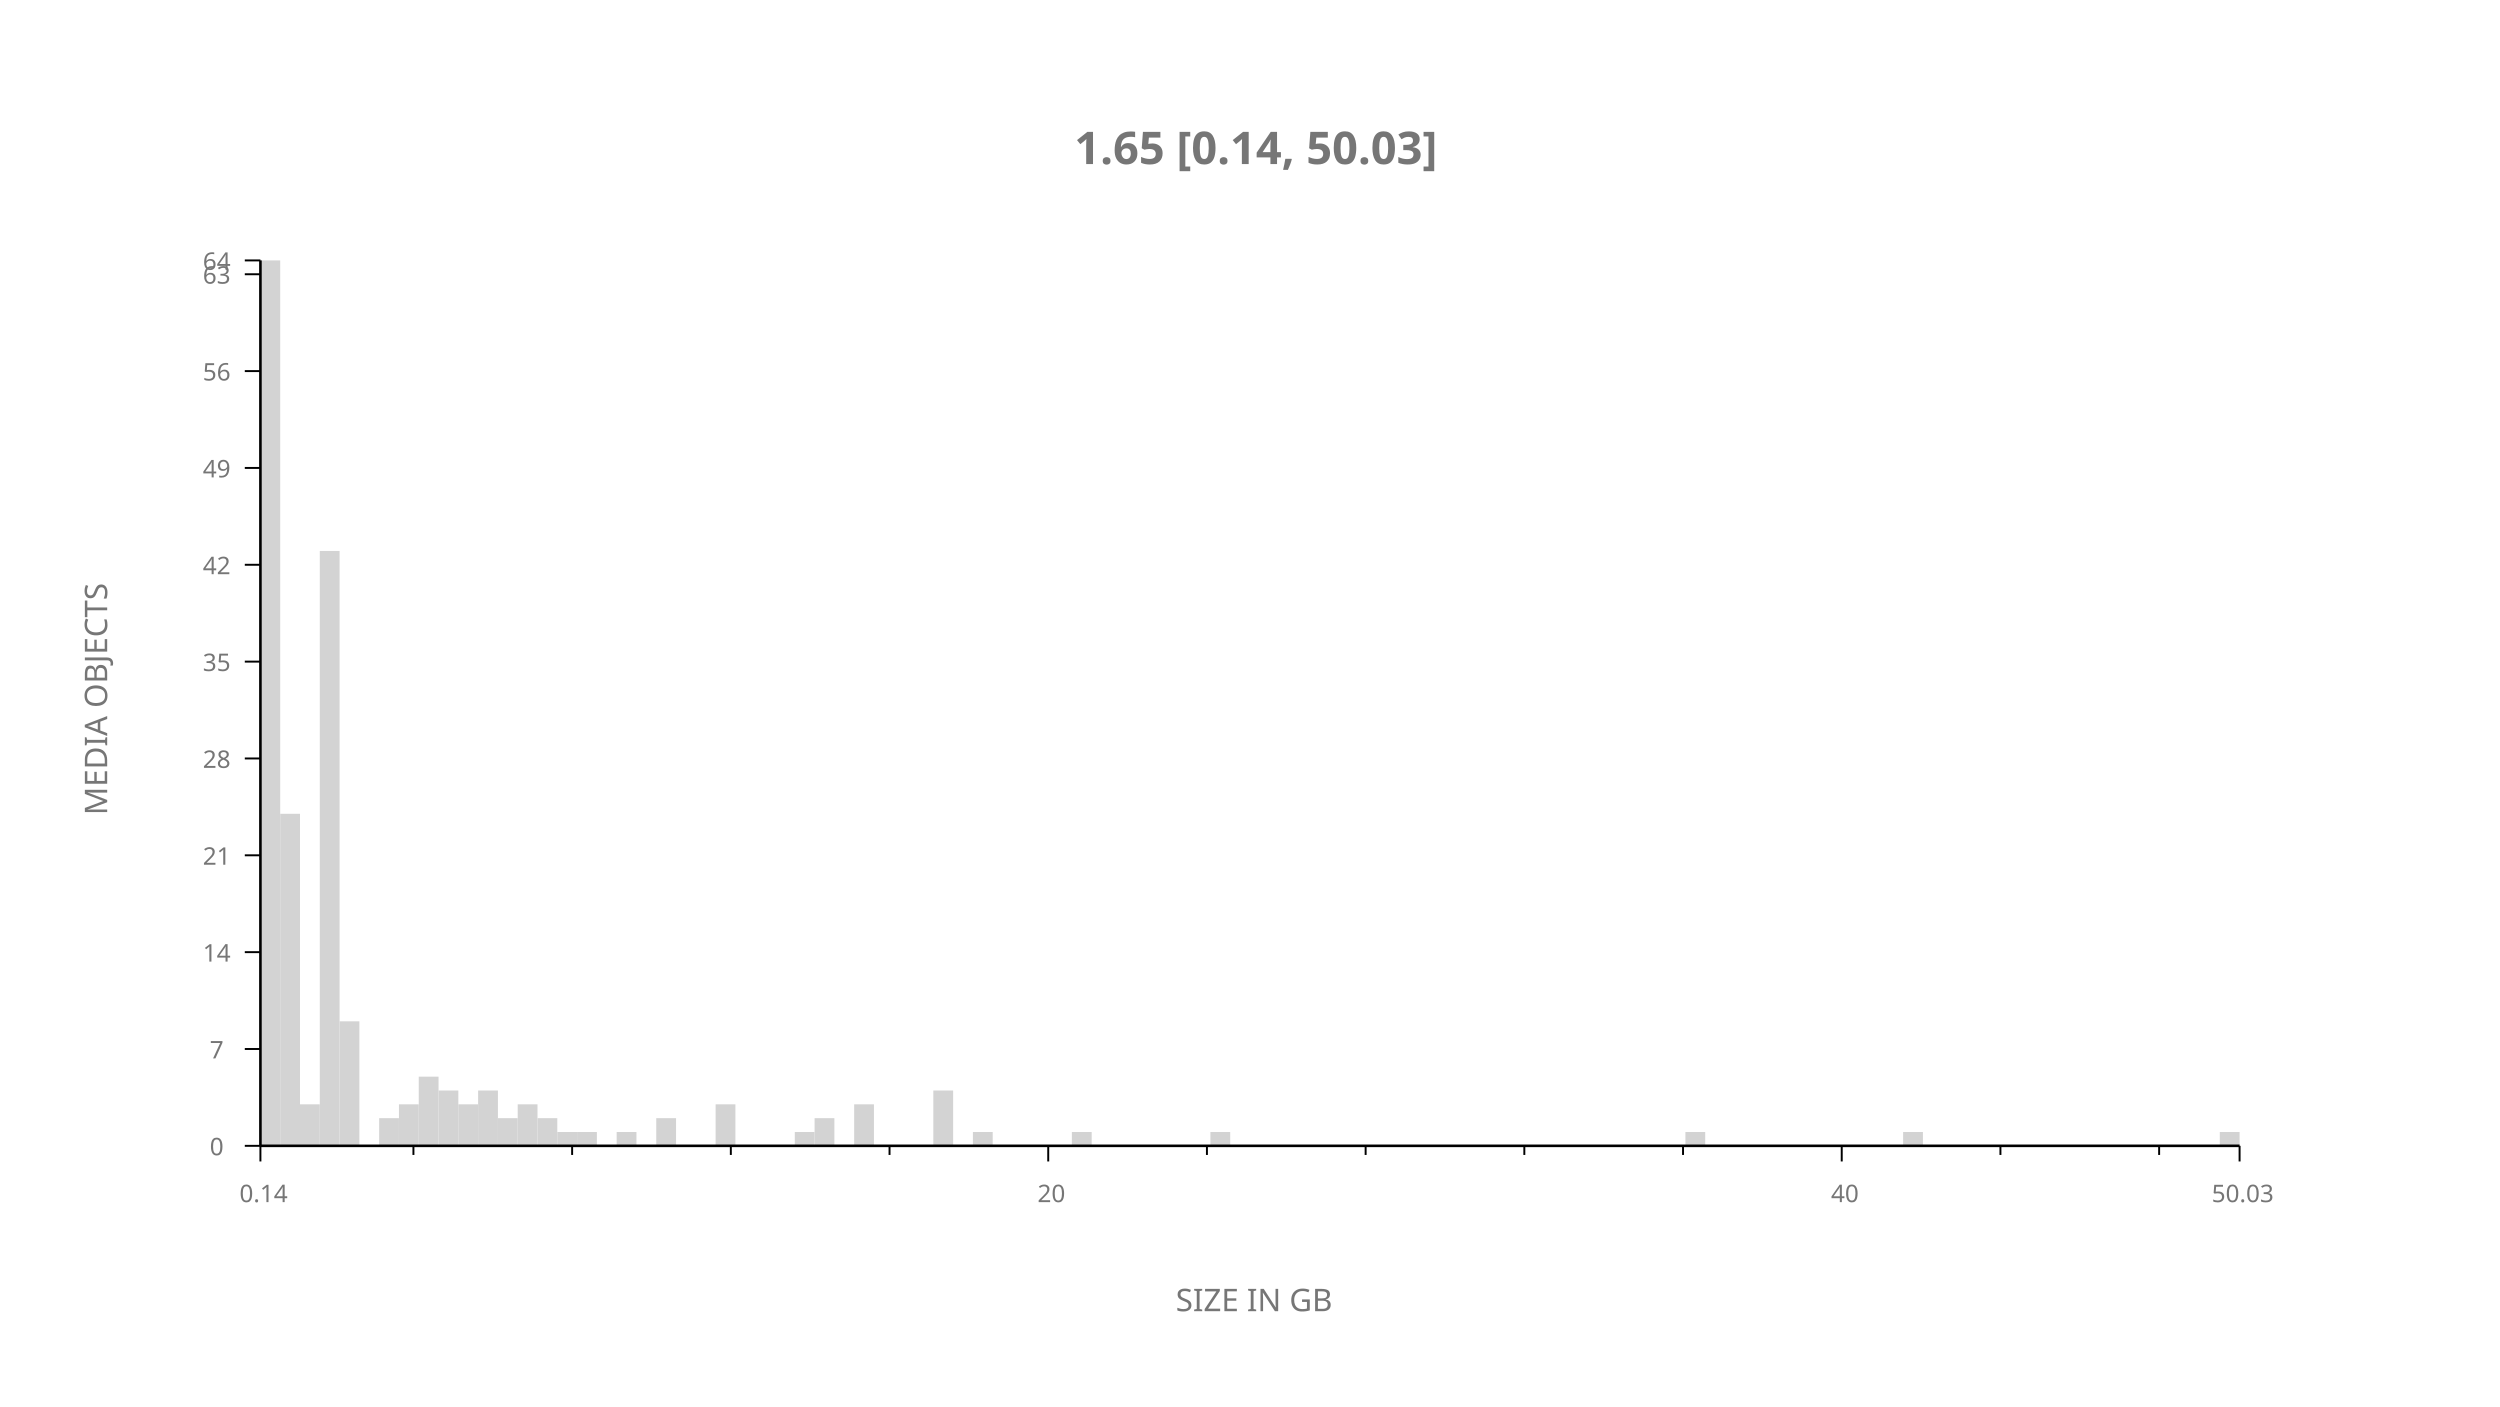
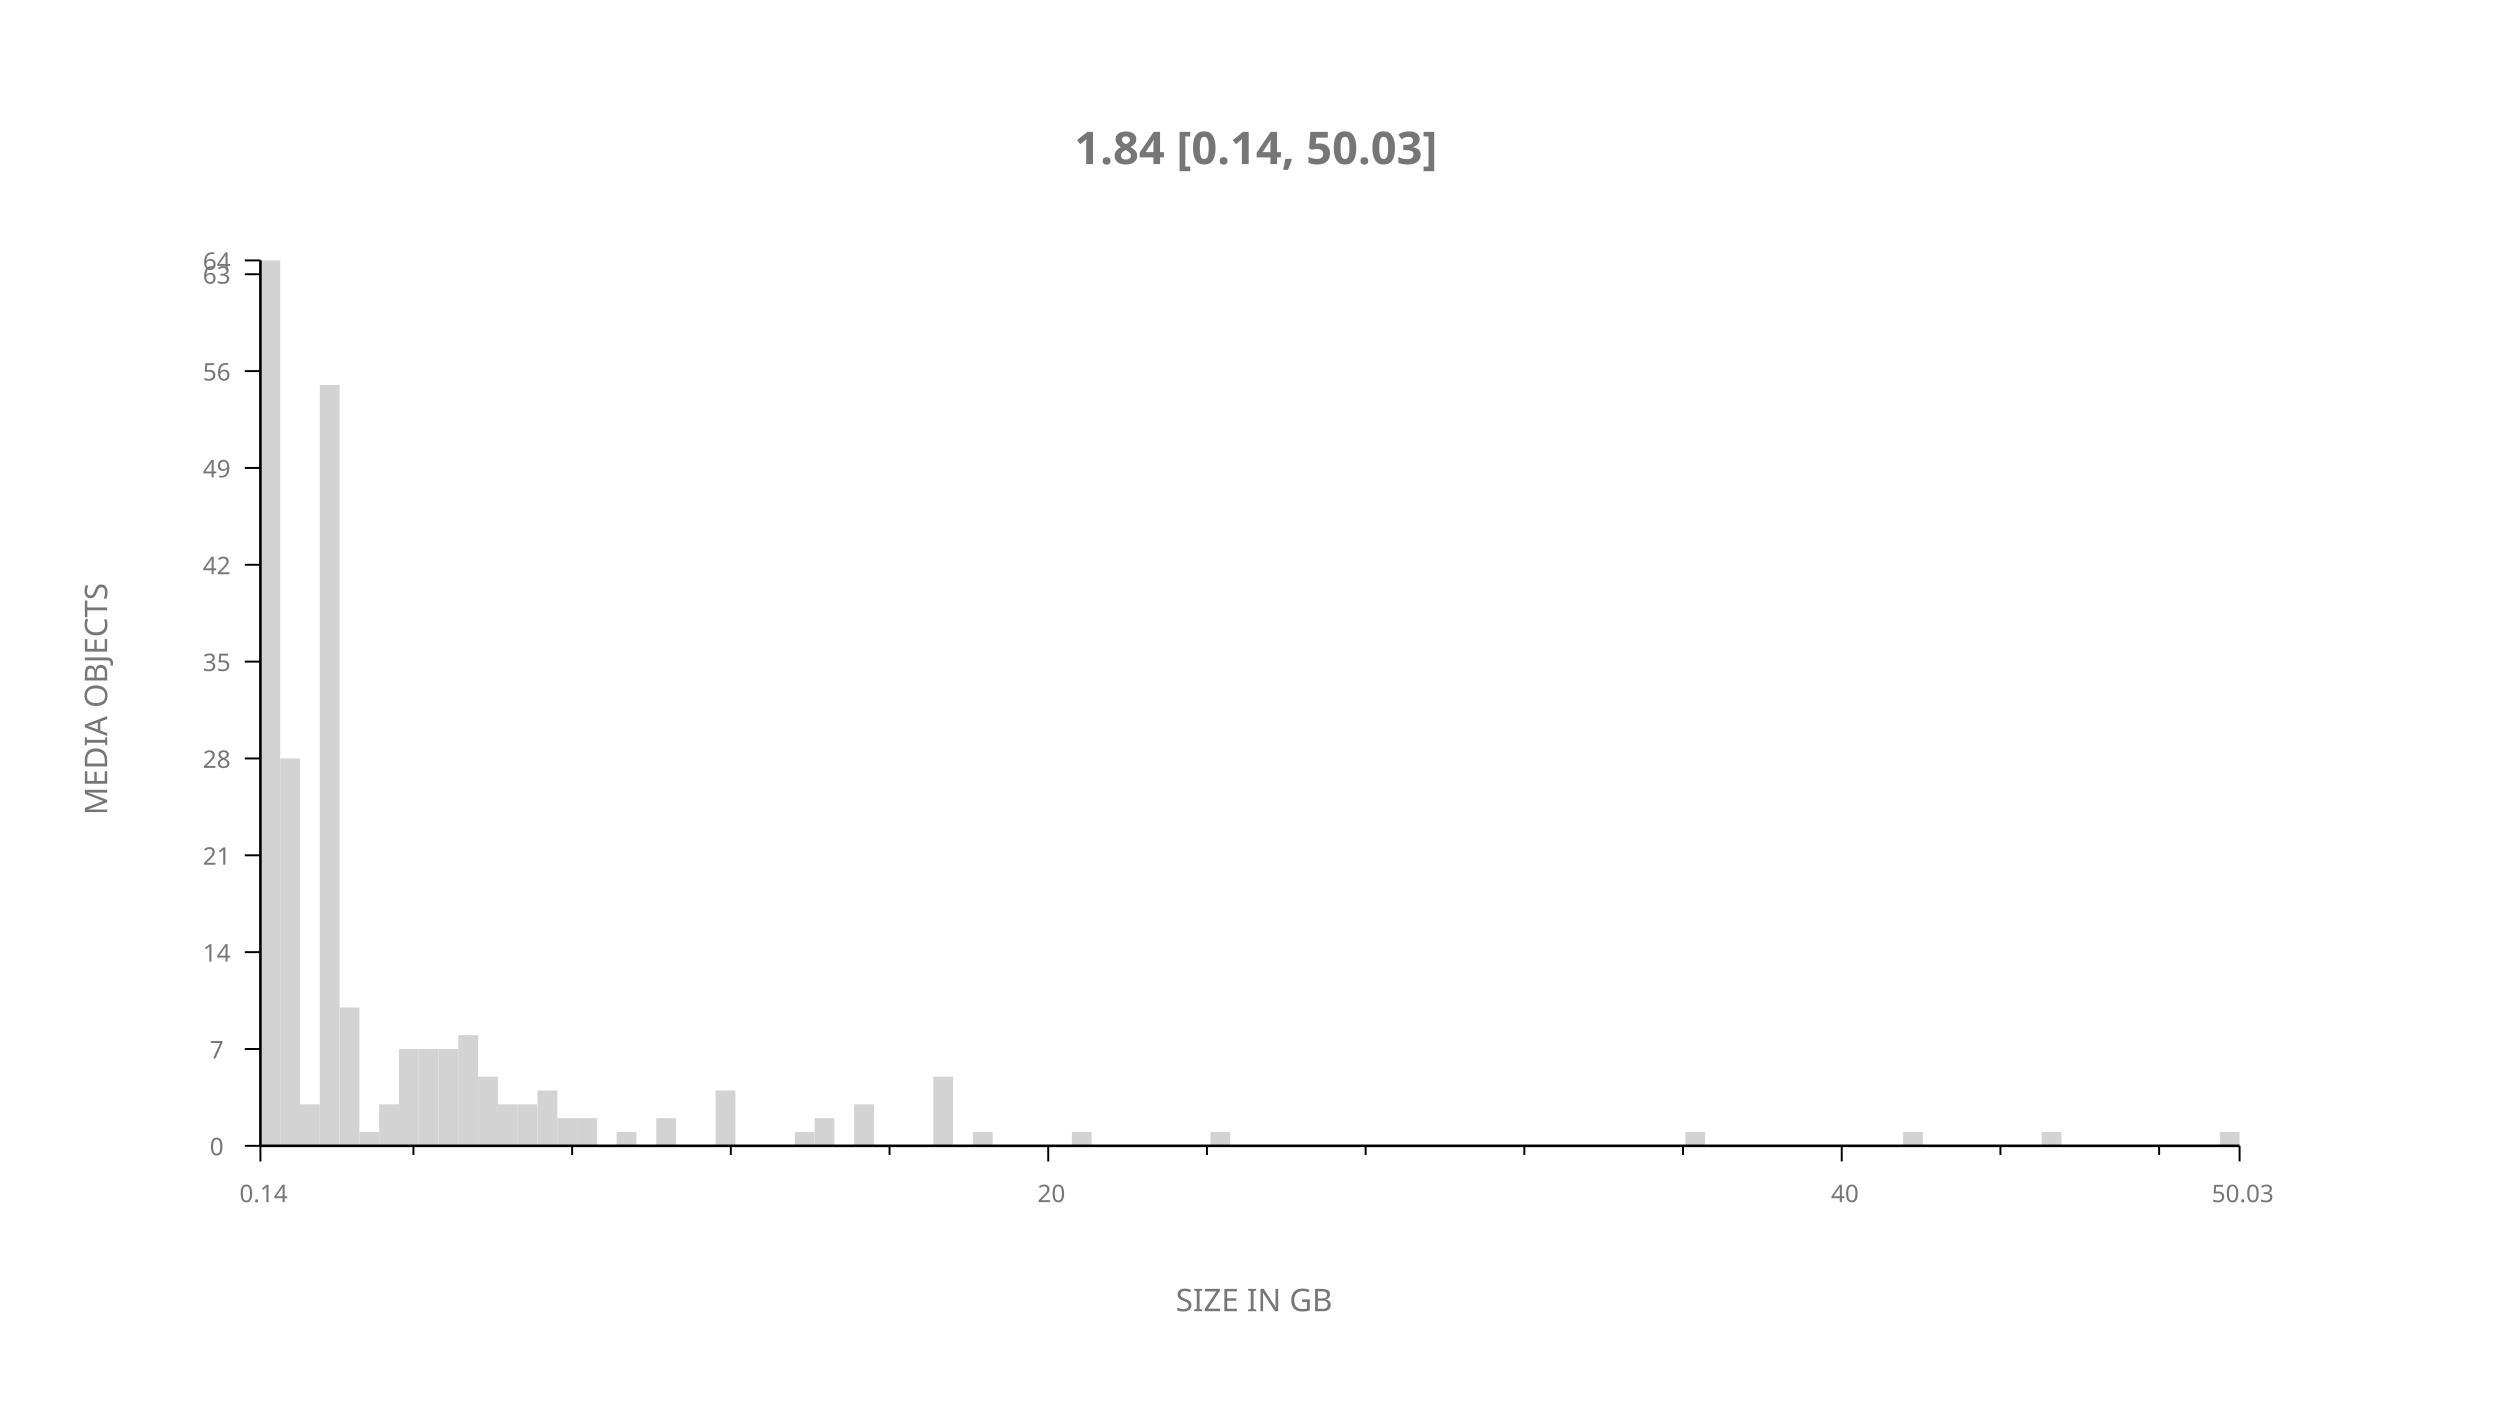
<svg xmlns="http://www.w3.org/2000/svg" xml:space="preserve" id="crew-girl-01-cumulative-detail-btiha-itemized-by-bytes" x="0px" y="0px" width="1920px" height="1080px" viewBox="0 0 1920 1080" enable-background="new 0 0 1920 1080" role="img">
-   <text x="960" y="126" font-family="Atkinson Hyperlegible" font-size="26pt" text-anchor="middle" text-align="center" font-weight="600" font-style="normal" style="fill:rgb(118,118,118); fill-opacity:1; stroke:rgb(118,118,118); stroke-opacity:0; stroke-width:0.5"> 1.65 [0.14, 50.03]</text>
+   <text x="960" y="126" font-family="Atkinson Hyperlegible" font-size="26pt" text-anchor="middle" text-align="center" font-weight="600" font-style="normal" style="fill:rgb(118,118,118); fill-opacity:1; stroke:rgb(118,118,118); stroke-opacity:0; stroke-width:0.5"> 1.84 [0.14, 50.03]</text>
  <g id="histogram-bars">
    <rect x="200" y="200" width="15.2" height="680" style="fill:rgb(211,211,211); fill-opacity:1; stroke:rgb(211,211,211); stroke-opacity:0; stroke-width:0" />
-     <rect x="215.2" y="625" width="15.2" height="255" style="fill:rgb(211,211,211); fill-opacity:1; stroke:rgb(211,211,211); stroke-opacity:0; stroke-width:0" />
+     <rect x="215.2" y="582.5" width="15.2" height="297.5" style="fill:rgb(211,211,211); fill-opacity:1; stroke:rgb(211,211,211); stroke-opacity:0; stroke-width:0" />
    <rect x="230.4" y="848.125" width="15.2" height="31.875" style="fill:rgb(211,211,211); fill-opacity:1; stroke:rgb(211,211,211); stroke-opacity:0; stroke-width:0" />
-     <rect x="245.6" y="423.125" width="15.2" height="456.875" style="fill:rgb(211,211,211); fill-opacity:1; stroke:rgb(211,211,211); stroke-opacity:0; stroke-width:0" />
-     <rect x="260.8" y="784.375" width="15.2" height="95.625" style="fill:rgb(211,211,211); fill-opacity:1; stroke:rgb(211,211,211); stroke-opacity:0; stroke-width:0" />
-     <rect x="291.2" y="858.75" width="15.2" height="21.25" style="fill:rgb(211,211,211); fill-opacity:1; stroke:rgb(211,211,211); stroke-opacity:0; stroke-width:0" />
-     <rect x="306.4" y="848.125" width="15.2" height="31.875" style="fill:rgb(211,211,211); fill-opacity:1; stroke:rgb(211,211,211); stroke-opacity:0; stroke-width:0" />
-     <rect x="321.6" y="826.875" width="15.2" height="53.125" style="fill:rgb(211,211,211); fill-opacity:1; stroke:rgb(211,211,211); stroke-opacity:0; stroke-width:0" />
-     <rect x="336.8" y="837.5" width="15.2" height="42.5" style="fill:rgb(211,211,211); fill-opacity:1; stroke:rgb(211,211,211); stroke-opacity:0; stroke-width:0" />
-     <rect x="352" y="848.125" width="15.2" height="31.875" style="fill:rgb(211,211,211); fill-opacity:1; stroke:rgb(211,211,211); stroke-opacity:0; stroke-width:0" />
-     <rect x="367.2" y="837.5" width="15.2" height="42.5" style="fill:rgb(211,211,211); fill-opacity:1; stroke:rgb(211,211,211); stroke-opacity:0; stroke-width:0" />
-     <rect x="382.4" y="858.75" width="15.2" height="21.25" style="fill:rgb(211,211,211); fill-opacity:1; stroke:rgb(211,211,211); stroke-opacity:0; stroke-width:0" />
+     <rect x="245.6" y="295.625" width="15.2" height="584.375" style="fill:rgb(211,211,211); fill-opacity:1; stroke:rgb(211,211,211); stroke-opacity:0; stroke-width:0" />
+     <rect x="260.8" y="773.75" width="15.2" height="106.25" style="fill:rgb(211,211,211); fill-opacity:1; stroke:rgb(211,211,211); stroke-opacity:0; stroke-width:0" />
+     <rect x="276" y="869.375" width="15.2" height="10.625" style="fill:rgb(211,211,211); fill-opacity:1; stroke:rgb(211,211,211); stroke-opacity:0; stroke-width:0" />
+     <rect x="291.2" y="848.125" width="15.2" height="31.875" style="fill:rgb(211,211,211); fill-opacity:1; stroke:rgb(211,211,211); stroke-opacity:0; stroke-width:0" />
+     <rect x="306.4" y="805.625" width="15.2" height="74.375" style="fill:rgb(211,211,211); fill-opacity:1; stroke:rgb(211,211,211); stroke-opacity:0; stroke-width:0" />
+     <rect x="321.6" y="805.625" width="15.2" height="74.375" style="fill:rgb(211,211,211); fill-opacity:1; stroke:rgb(211,211,211); stroke-opacity:0; stroke-width:0" />
+     <rect x="336.8" y="805.625" width="15.2" height="74.375" style="fill:rgb(211,211,211); fill-opacity:1; stroke:rgb(211,211,211); stroke-opacity:0; stroke-width:0" />
+     <rect x="352" y="795" width="15.2" height="85" style="fill:rgb(211,211,211); fill-opacity:1; stroke:rgb(211,211,211); stroke-opacity:0; stroke-width:0" />
+     <rect x="367.2" y="826.875" width="15.2" height="53.125" style="fill:rgb(211,211,211); fill-opacity:1; stroke:rgb(211,211,211); stroke-opacity:0; stroke-width:0" />
+     <rect x="382.4" y="848.125" width="15.2" height="31.875" style="fill:rgb(211,211,211); fill-opacity:1; stroke:rgb(211,211,211); stroke-opacity:0; stroke-width:0" />
    <rect x="397.6" y="848.125" width="15.2" height="31.875" style="fill:rgb(211,211,211); fill-opacity:1; stroke:rgb(211,211,211); stroke-opacity:0; stroke-width:0" />
-     <rect x="412.8" y="858.75" width="15.2" height="21.25" style="fill:rgb(211,211,211); fill-opacity:1; stroke:rgb(211,211,211); stroke-opacity:0; stroke-width:0" />
-     <rect x="428" y="869.375" width="15.2" height="10.625" style="fill:rgb(211,211,211); fill-opacity:1; stroke:rgb(211,211,211); stroke-opacity:0; stroke-width:0" />
-     <rect x="443.2" y="869.375" width="15.2" height="10.625" style="fill:rgb(211,211,211); fill-opacity:1; stroke:rgb(211,211,211); stroke-opacity:0; stroke-width:0" />
+     <rect x="412.8" y="837.5" width="15.2" height="42.5" style="fill:rgb(211,211,211); fill-opacity:1; stroke:rgb(211,211,211); stroke-opacity:0; stroke-width:0" />
+     <rect x="428" y="858.75" width="15.2" height="21.25" style="fill:rgb(211,211,211); fill-opacity:1; stroke:rgb(211,211,211); stroke-opacity:0; stroke-width:0" />
+     <rect x="443.2" y="858.75" width="15.2" height="21.25" style="fill:rgb(211,211,211); fill-opacity:1; stroke:rgb(211,211,211); stroke-opacity:0; stroke-width:0" />
    <rect x="473.6" y="869.375" width="15.2" height="10.625" style="fill:rgb(211,211,211); fill-opacity:1; stroke:rgb(211,211,211); stroke-opacity:0; stroke-width:0" />
    <rect x="504" y="858.75" width="15.2" height="21.25" style="fill:rgb(211,211,211); fill-opacity:1; stroke:rgb(211,211,211); stroke-opacity:0; stroke-width:0" />
-     <rect x="549.6" y="848.125" width="15.2" height="31.875" style="fill:rgb(211,211,211); fill-opacity:1; stroke:rgb(211,211,211); stroke-opacity:0; stroke-width:0" />
+     <rect x="549.6" y="837.5" width="15.2" height="42.5" style="fill:rgb(211,211,211); fill-opacity:1; stroke:rgb(211,211,211); stroke-opacity:0; stroke-width:0" />
    <rect x="610.4" y="869.375" width="15.2" height="10.625" style="fill:rgb(211,211,211); fill-opacity:1; stroke:rgb(211,211,211); stroke-opacity:0; stroke-width:0" />
    <rect x="625.6" y="858.75" width="15.2" height="21.25" style="fill:rgb(211,211,211); fill-opacity:1; stroke:rgb(211,211,211); stroke-opacity:0; stroke-width:0" />
    <rect x="656" y="848.125" width="15.2" height="31.875" style="fill:rgb(211,211,211); fill-opacity:1; stroke:rgb(211,211,211); stroke-opacity:0; stroke-width:0" />
-     <rect x="716.8" y="837.5" width="15.2" height="42.5" style="fill:rgb(211,211,211); fill-opacity:1; stroke:rgb(211,211,211); stroke-opacity:0; stroke-width:0" />
+     <rect x="716.8" y="826.875" width="15.2" height="53.125" style="fill:rgb(211,211,211); fill-opacity:1; stroke:rgb(211,211,211); stroke-opacity:0; stroke-width:0" />
    <rect x="747.2" y="869.375" width="15.2" height="10.625" style="fill:rgb(211,211,211); fill-opacity:1; stroke:rgb(211,211,211); stroke-opacity:0; stroke-width:0" />
    <rect x="823.2" y="869.375" width="15.2" height="10.625" style="fill:rgb(211,211,211); fill-opacity:1; stroke:rgb(211,211,211); stroke-opacity:0; stroke-width:0" />
    <rect x="929.6" y="869.375" width="15.2" height="10.625" style="fill:rgb(211,211,211); fill-opacity:1; stroke:rgb(211,211,211); stroke-opacity:0; stroke-width:0" />
    <rect x="1294.4" y="869.375" width="15.2" height="10.625" style="fill:rgb(211,211,211); fill-opacity:1; stroke:rgb(211,211,211); stroke-opacity:0; stroke-width:0" />
    <rect x="1461.6" y="869.375" width="15.2" height="10.625" style="fill:rgb(211,211,211); fill-opacity:1; stroke:rgb(211,211,211); stroke-opacity:0; stroke-width:0" />
+     <rect x="1568" y="869.375" width="15.2" height="10.625" style="fill:rgb(211,211,211); fill-opacity:1; stroke:rgb(211,211,211); stroke-opacity:0; stroke-width:0" />
    <rect x="1704.8" y="869.375" width="15.2" height="10.625" style="fill:rgb(211,211,211); fill-opacity:1; stroke:rgb(211,211,211); stroke-opacity:0; stroke-width:0" />
  </g>
  <g id="axes-lines">
    <line x1="200" y1="880" x2="1720" y2="880" style="fill:rgb(0,0,0); fill-opacity:0; stroke:rgb(0,0,0); stroke-opacity:1; stroke-width:2" />
    <line x1="200" y1="880" x2="200" y2="200" style="fill:rgb(0,0,0); fill-opacity:0; stroke:rgb(0,0,0); stroke-opacity:1; stroke-width:2" />
    <text x="960" y="1007" font-family="Atkinson Hyperlegible" font-size="18pt" text-anchor="middle" text-align="center" font-weight="500" font-style="normal" style="fill:rgb(118,118,118); fill-opacity:1; stroke:rgb(118,118,118); stroke-opacity:0; stroke-width:0.5"> SIZE IN GB</text>
    <text x="73" y="540" font-family="Atkinson Hyperlegible" font-size="18pt" text-anchor="middle" text-align="center" dominant-baseline="central" font-weight="500" font-style="normal" style="fill:rgb(118,118,118); fill-opacity:1; stroke:rgb(118,118,118); stroke-opacity:0; stroke-width:0.5" transform="rotate(-90,73,540)"> MEDIA OBJECTS</text>
  </g>
  <g id="tic-x-minor">
    <line x1="317.514" y1="880" x2="317.514" y2="887" style="fill:rgb(0,0,0); fill-opacity:0; stroke:rgb(0,0,0); stroke-opacity:1; stroke-width:1.5" />
    <line x1="439.396" y1="880" x2="439.396" y2="887" style="fill:rgb(0,0,0); fill-opacity:0; stroke:rgb(0,0,0); stroke-opacity:1; stroke-width:1.5" />
    <line x1="561.278" y1="880" x2="561.278" y2="887" style="fill:rgb(0,0,0); fill-opacity:0; stroke:rgb(0,0,0); stroke-opacity:1; stroke-width:1.5" />
    <line x1="683.16" y1="880" x2="683.16" y2="887" style="fill:rgb(0,0,0); fill-opacity:0; stroke:rgb(0,0,0); stroke-opacity:1; stroke-width:1.5" />
    <line x1="926.923" y1="880" x2="926.923" y2="887" style="fill:rgb(0,0,0); fill-opacity:0; stroke:rgb(0,0,0); stroke-opacity:1; stroke-width:1.5" />
    <line x1="1048.805" y1="880" x2="1048.805" y2="887" style="fill:rgb(0,0,0); fill-opacity:0; stroke:rgb(0,0,0); stroke-opacity:1; stroke-width:1.5" />
    <line x1="1170.687" y1="880" x2="1170.687" y2="887" style="fill:rgb(0,0,0); fill-opacity:0; stroke:rgb(0,0,0); stroke-opacity:1; stroke-width:1.5" />
    <line x1="1292.569" y1="880" x2="1292.569" y2="887" style="fill:rgb(0,0,0); fill-opacity:0; stroke:rgb(0,0,0); stroke-opacity:1; stroke-width:1.5" />
    <line x1="1536.332" y1="880" x2="1536.332" y2="887" style="fill:rgb(0,0,0); fill-opacity:0; stroke:rgb(0,0,0); stroke-opacity:1; stroke-width:1.5" />
    <line x1="1658.214" y1="880" x2="1658.214" y2="887" style="fill:rgb(0,0,0); fill-opacity:0; stroke:rgb(0,0,0); stroke-opacity:1; stroke-width:1.5" />
  </g>
  <g id="tic-x-labels">
    <line x1="200" y1="880" x2="200" y2="892" style="fill:rgb(0,0,0); fill-opacity:0; stroke:rgb(0,0,0); stroke-opacity:1; stroke-width:1.5" />
    <text x="200" y="916" font-family="Atkinson Hyperlegible" font-size="14pt" text-anchor="middle" text-align="center" dominant-baseline="central" font-weight="400" font-style="normal" style="fill:rgb(118,118,118); fill-opacity:1; stroke:rgb(118,118,118); stroke-opacity:0; stroke-width:0.5"> 0.14</text>
    <line x1="805.041" y1="880" x2="805.041" y2="892" style="fill:rgb(0,0,0); fill-opacity:0; stroke:rgb(0,0,0); stroke-opacity:1; stroke-width:1.5" />
    <text x="805.041" y="916" font-family="Atkinson Hyperlegible" font-size="14pt" text-anchor="middle" text-align="center" dominant-baseline="central" font-weight="400" font-style="normal" style="fill:rgb(118,118,118); fill-opacity:1; stroke:rgb(118,118,118); stroke-opacity:0; stroke-width:0.5"> 20</text>
    <line x1="1414.45" y1="880" x2="1414.45" y2="892" style="fill:rgb(0,0,0); fill-opacity:0; stroke:rgb(0,0,0); stroke-opacity:1; stroke-width:1.5" />
    <text x="1414.45" y="916" font-family="Atkinson Hyperlegible" font-size="14pt" text-anchor="middle" text-align="center" dominant-baseline="central" font-weight="400" font-style="normal" style="fill:rgb(118,118,118); fill-opacity:1; stroke:rgb(118,118,118); stroke-opacity:0; stroke-width:0.5"> 40</text>
    <line x1="1720" y1="880" x2="1720" y2="892" style="fill:rgb(0,0,0); fill-opacity:0; stroke:rgb(0,0,0); stroke-opacity:1; stroke-width:1.5" />
    <text x="1720" y="916" font-family="Atkinson Hyperlegible" font-size="14pt" text-anchor="middle" text-align="center" dominant-baseline="central" font-weight="400" font-style="normal" style="fill:rgb(118,118,118); fill-opacity:1; stroke:rgb(118,118,118); stroke-opacity:0; stroke-width:0.5"> 50.03</text>
  </g>
  <g id="tic-y-labels">
    <line x1="188" y1="880" x2="200" y2="880" style="fill:rgb(0,0,0); fill-opacity:0; stroke:rgb(0,0,0); stroke-opacity:1; stroke-width:1.5" />
    <text x="164" y="880" font-family="Atkinson Hyperlegible" font-size="14pt" text-anchor="middle" text-align="center" dominant-baseline="central" font-weight="400" font-style="normal" style="fill:rgb(118,118,118); fill-opacity:1; stroke:rgb(118,118,118); stroke-opacity:0; stroke-width:0.5"> 0</text>
    <line x1="188" y1="805.625" x2="200" y2="805.625" style="fill:rgb(0,0,0); fill-opacity:0; stroke:rgb(0,0,0); stroke-opacity:1; stroke-width:1.5" />
    <text x="164" y="805.625" font-family="Atkinson Hyperlegible" font-size="14pt" text-anchor="middle" text-align="center" dominant-baseline="central" font-weight="400" font-style="normal" style="fill:rgb(118,118,118); fill-opacity:1; stroke:rgb(118,118,118); stroke-opacity:0; stroke-width:0.5"> 7</text>
    <line x1="188" y1="731.25" x2="200" y2="731.25" style="fill:rgb(0,0,0); fill-opacity:0; stroke:rgb(0,0,0); stroke-opacity:1; stroke-width:1.5" />
    <text x="164" y="731.25" font-family="Atkinson Hyperlegible" font-size="14pt" text-anchor="middle" text-align="center" dominant-baseline="central" font-weight="400" font-style="normal" style="fill:rgb(118,118,118); fill-opacity:1; stroke:rgb(118,118,118); stroke-opacity:0; stroke-width:0.5"> 14</text>
    <line x1="188" y1="656.875" x2="200" y2="656.875" style="fill:rgb(0,0,0); fill-opacity:0; stroke:rgb(0,0,0); stroke-opacity:1; stroke-width:1.5" />
    <text x="164" y="656.875" font-family="Atkinson Hyperlegible" font-size="14pt" text-anchor="middle" text-align="center" dominant-baseline="central" font-weight="400" font-style="normal" style="fill:rgb(118,118,118); fill-opacity:1; stroke:rgb(118,118,118); stroke-opacity:0; stroke-width:0.5"> 21</text>
    <line x1="188" y1="582.5" x2="200" y2="582.5" style="fill:rgb(0,0,0); fill-opacity:0; stroke:rgb(0,0,0); stroke-opacity:1; stroke-width:1.5" />
    <text x="164" y="582.5" font-family="Atkinson Hyperlegible" font-size="14pt" text-anchor="middle" text-align="center" dominant-baseline="central" font-weight="400" font-style="normal" style="fill:rgb(118,118,118); fill-opacity:1; stroke:rgb(118,118,118); stroke-opacity:0; stroke-width:0.5"> 28</text>
    <line x1="188" y1="508.125" x2="200" y2="508.125" style="fill:rgb(0,0,0); fill-opacity:0; stroke:rgb(0,0,0); stroke-opacity:1; stroke-width:1.5" />
    <text x="164" y="508.125" font-family="Atkinson Hyperlegible" font-size="14pt" text-anchor="middle" text-align="center" dominant-baseline="central" font-weight="400" font-style="normal" style="fill:rgb(118,118,118); fill-opacity:1; stroke:rgb(118,118,118); stroke-opacity:0; stroke-width:0.5"> 35</text>
    <line x1="188" y1="433.75" x2="200" y2="433.75" style="fill:rgb(0,0,0); fill-opacity:0; stroke:rgb(0,0,0); stroke-opacity:1; stroke-width:1.5" />
    <text x="164" y="433.75" font-family="Atkinson Hyperlegible" font-size="14pt" text-anchor="middle" text-align="center" dominant-baseline="central" font-weight="400" font-style="normal" style="fill:rgb(118,118,118); fill-opacity:1; stroke:rgb(118,118,118); stroke-opacity:0; stroke-width:0.5"> 42</text>
    <line x1="188" y1="359.375" x2="200" y2="359.375" style="fill:rgb(0,0,0); fill-opacity:0; stroke:rgb(0,0,0); stroke-opacity:1; stroke-width:1.5" />
    <text x="164" y="359.375" font-family="Atkinson Hyperlegible" font-size="14pt" text-anchor="middle" text-align="center" dominant-baseline="central" font-weight="400" font-style="normal" style="fill:rgb(118,118,118); fill-opacity:1; stroke:rgb(118,118,118); stroke-opacity:0; stroke-width:0.5"> 49</text>
    <line x1="188" y1="285" x2="200" y2="285" style="fill:rgb(0,0,0); fill-opacity:0; stroke:rgb(0,0,0); stroke-opacity:1; stroke-width:1.5" />
    <text x="164" y="285" font-family="Atkinson Hyperlegible" font-size="14pt" text-anchor="middle" text-align="center" dominant-baseline="central" font-weight="400" font-style="normal" style="fill:rgb(118,118,118); fill-opacity:1; stroke:rgb(118,118,118); stroke-opacity:0; stroke-width:0.5"> 56</text>
    <line x1="188" y1="210.625" x2="200" y2="210.625" style="fill:rgb(0,0,0); fill-opacity:0; stroke:rgb(0,0,0); stroke-opacity:1; stroke-width:1.5" />
    <text x="164" y="210.625" font-family="Atkinson Hyperlegible" font-size="14pt" text-anchor="middle" text-align="center" dominant-baseline="central" font-weight="400" font-style="normal" style="fill:rgb(118,118,118); fill-opacity:1; stroke:rgb(118,118,118); stroke-opacity:0; stroke-width:0.5"> 63</text>
    <line x1="188" y1="200" x2="200" y2="200" style="fill:rgb(0,0,0); fill-opacity:0; stroke:rgb(0,0,0); stroke-opacity:1; stroke-width:1.5" />
    <text x="164" y="200" font-family="Atkinson Hyperlegible" font-size="14pt" text-anchor="middle" text-align="center" dominant-baseline="central" font-weight="400" font-style="normal" style="fill:rgb(118,118,118); fill-opacity:1; stroke:rgb(118,118,118); stroke-opacity:0; stroke-width:0.5"> 64</text>
  </g>
</svg>
